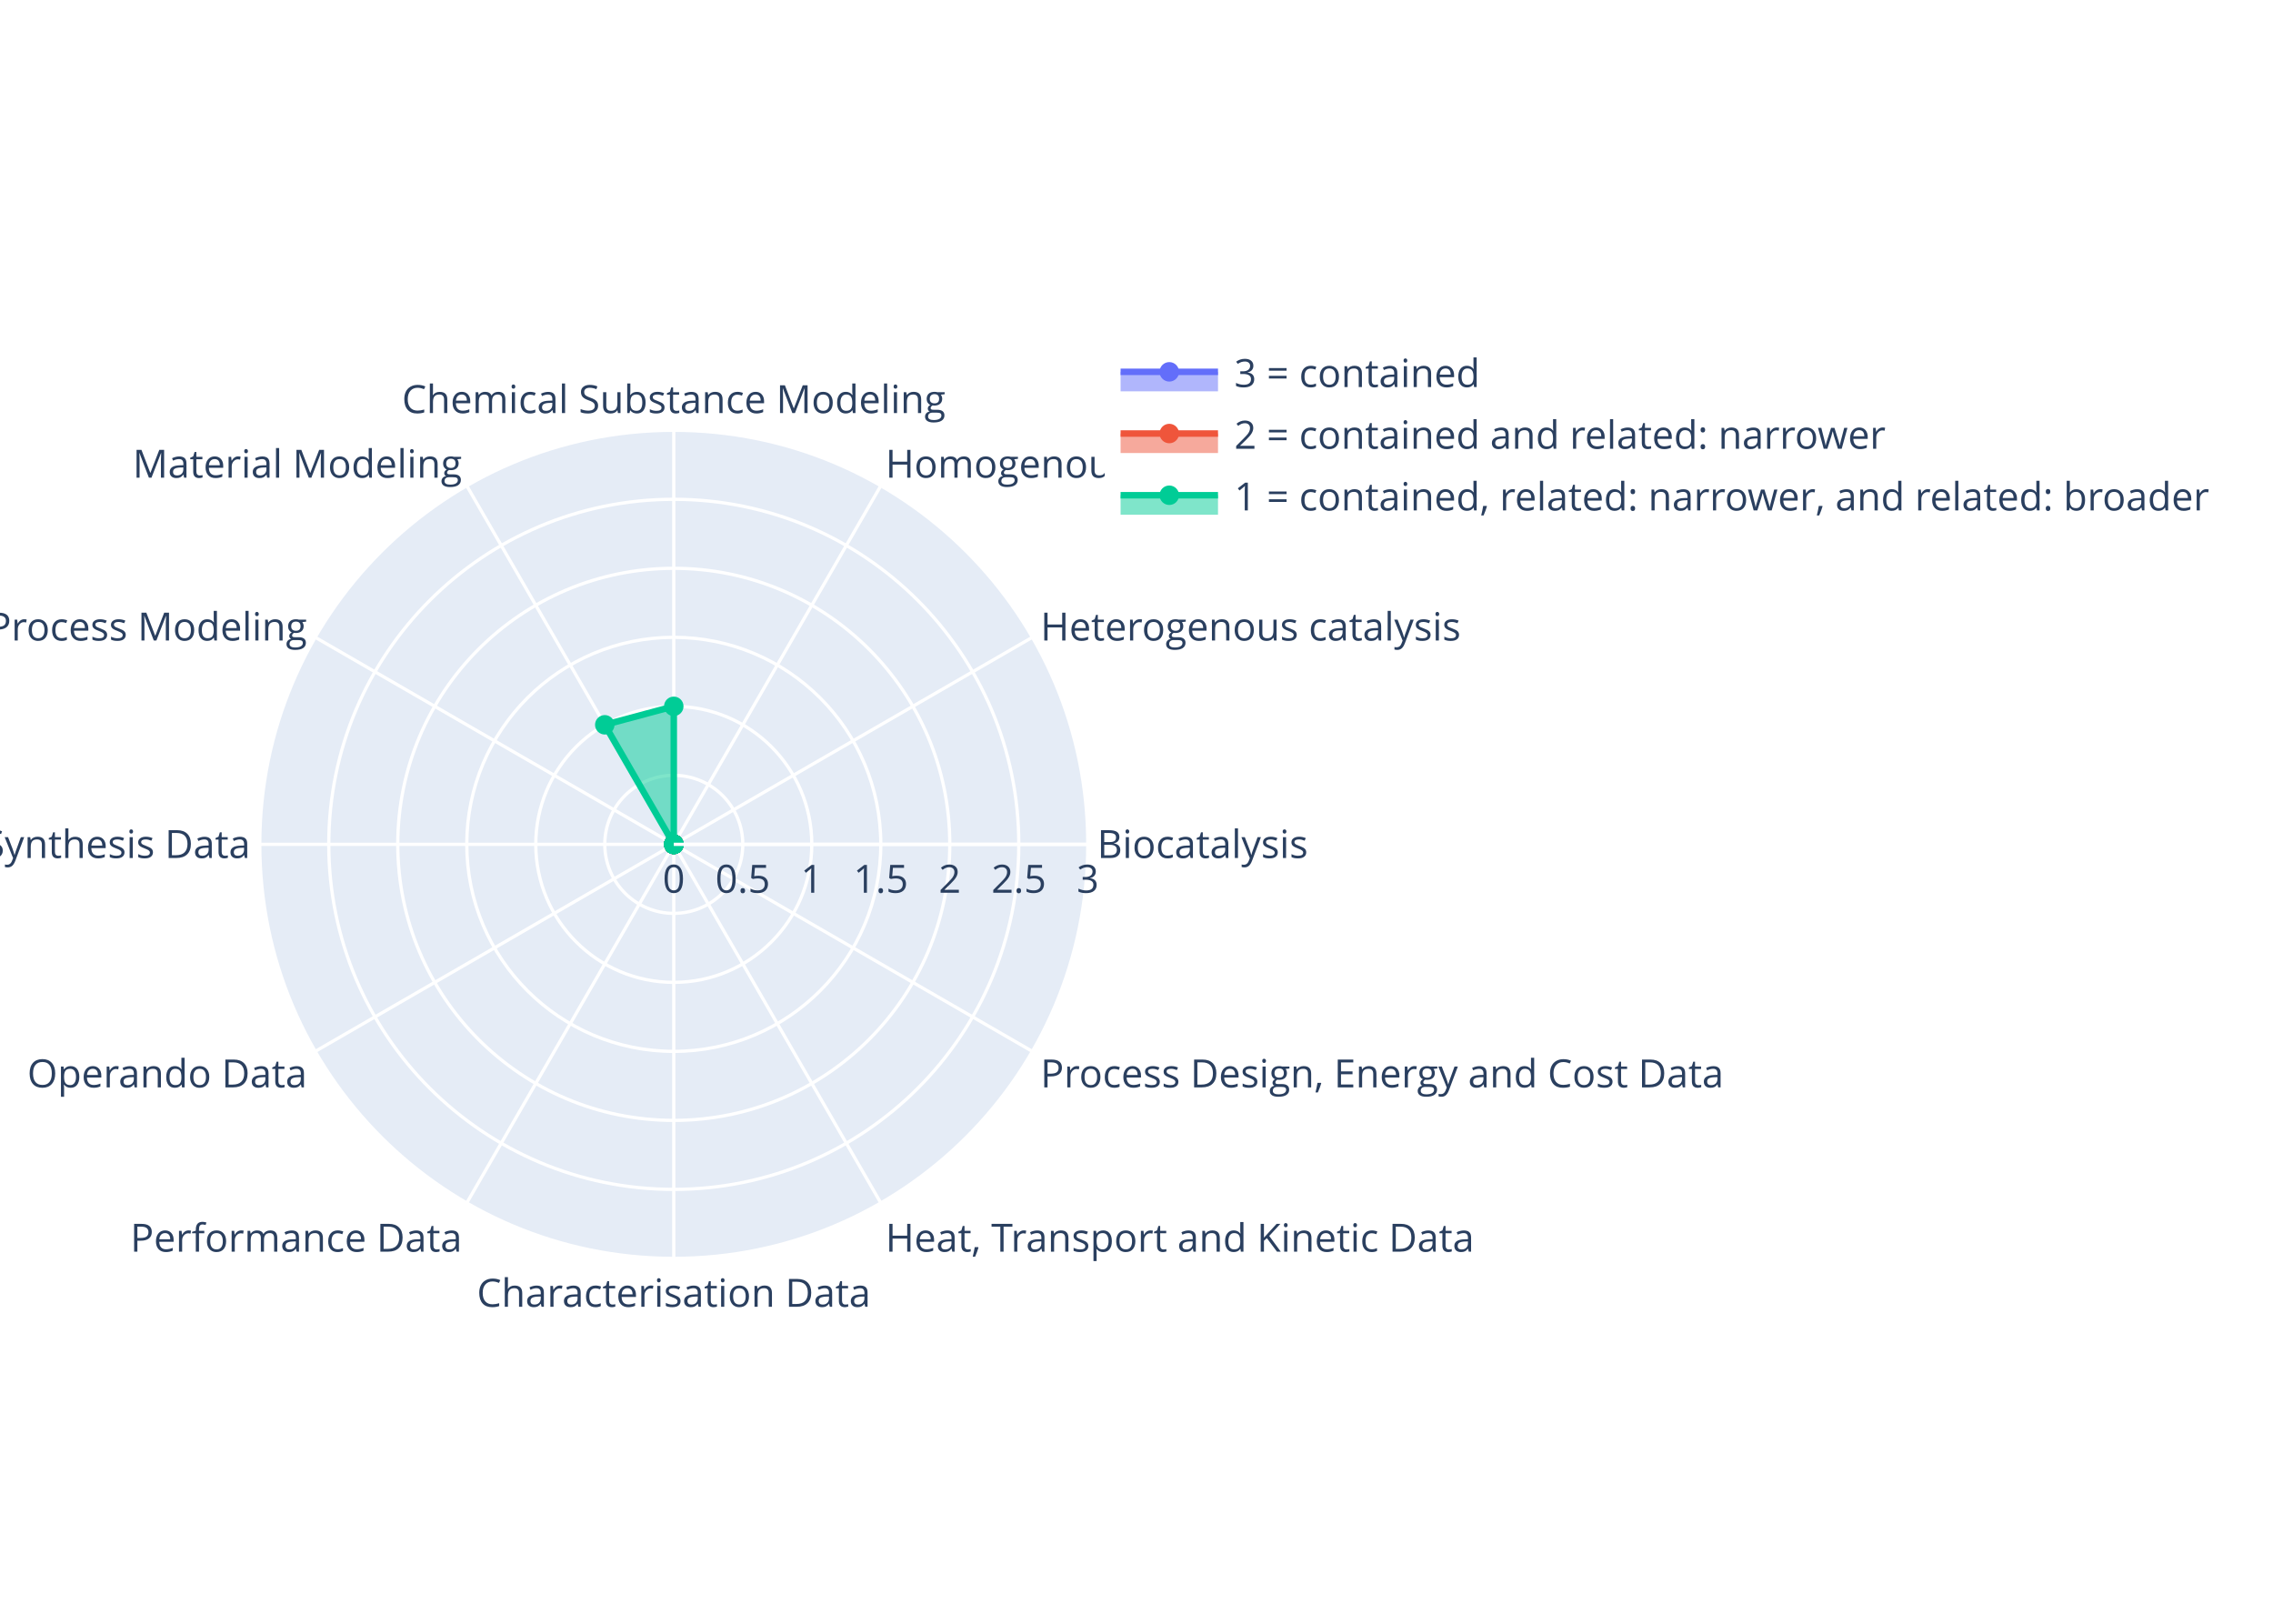
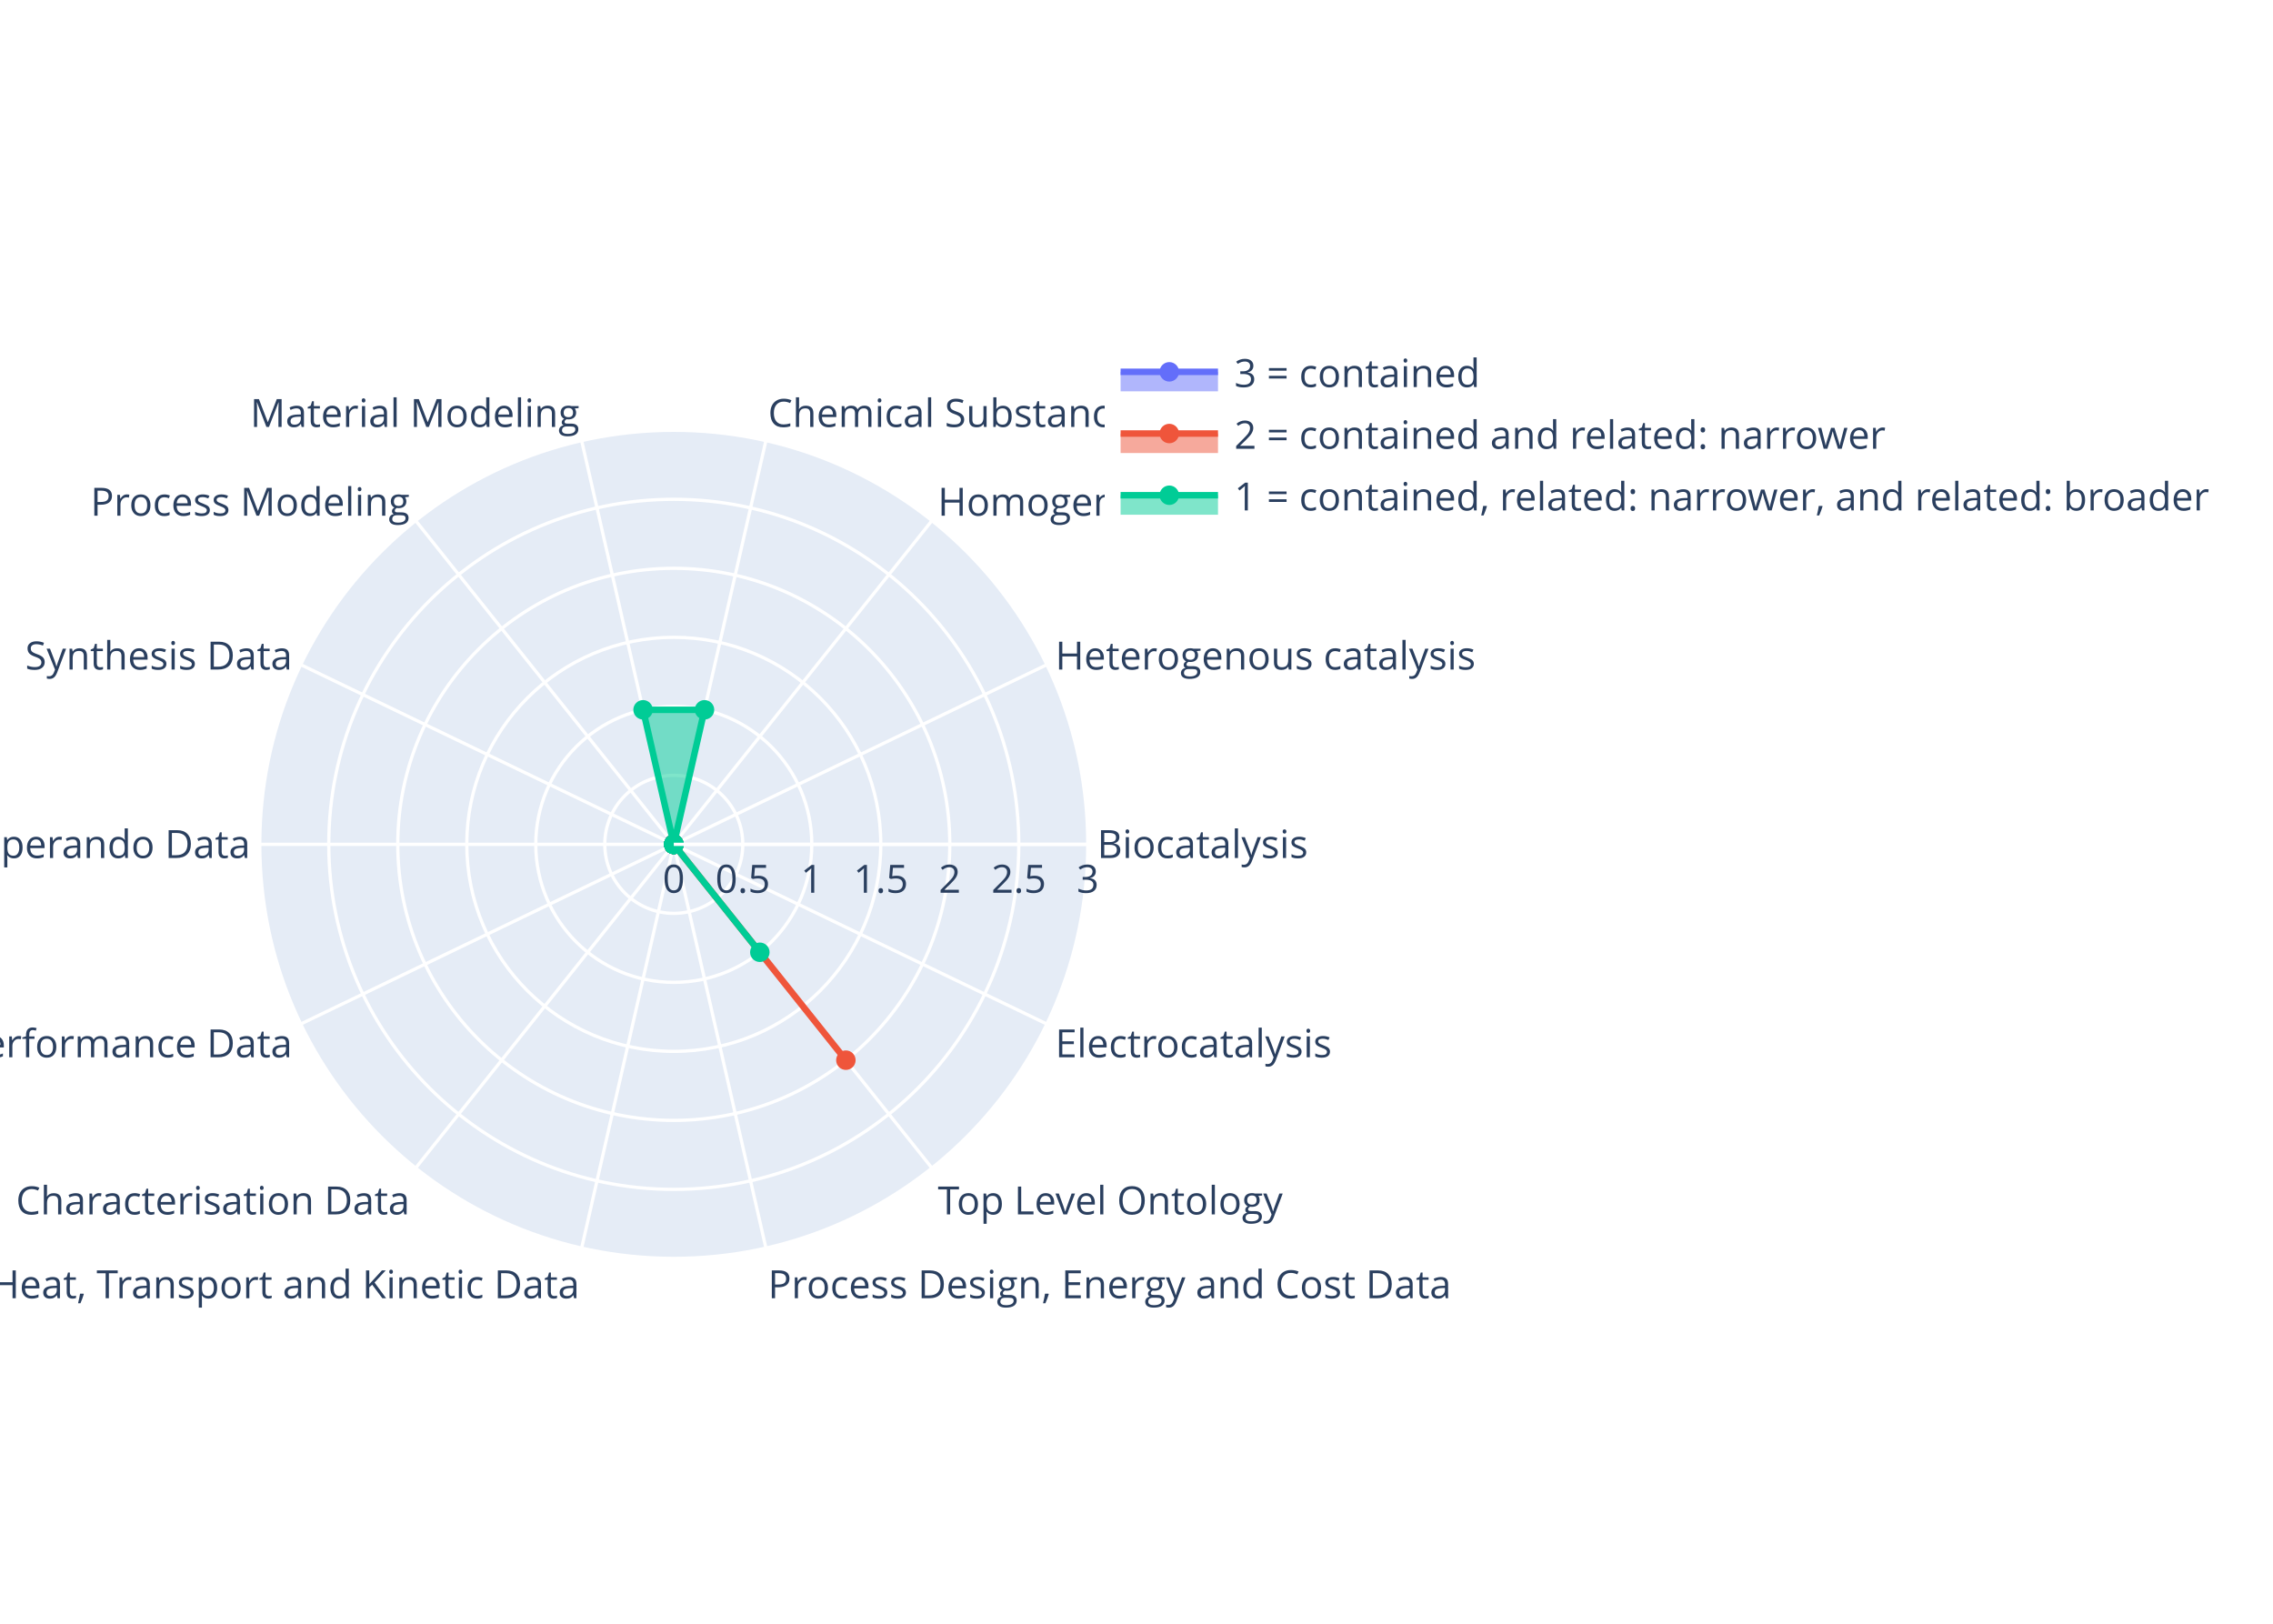
<svg xmlns="http://www.w3.org/2000/svg" class="main-svg" width="700" height="500" style="" viewBox="0 0 700 500">
  <rect x="0" y="0" width="700" height="500" style="fill: rgb(255, 255, 255); fill-opacity: 1;" />
-   <defs id="defs-9313b1">
+   <defs id="defs-1fc91d">
    <g class="clips">
-       <clipPath id="clip9313b1polar-for-traces">
+       <clipPath id="clip1fc91dpolar-for-traces">
        <path d="M127.5,0A127.5,127.5 0,1,0 -127.5,-1.5614246689128753e-14A127.5,127.5 0,1,0 127.5,3.122849337825751e-14Z" transform="translate(127.5,127.5)" />
      </clipPath>
    </g>
    <g class="gradients" />
    <g class="patterns" />
  </defs>
  <g class="bglayer" />
  <g class="layer-below">
    <g class="imagelayer" />
    <g class="shapelayer" />
  </g>
  <g class="cartesianlayer" />
  <g class="polarlayer">
    <g class="polar">
      <g class="polarsublayer draglayer" />
      <g class="polarsublayer plotbg">
        <path d="M127.5,0A127.5,127.5 0,1,0 -127.5,-1.5614246689128753e-14A127.5,127.5 0,1,0 127.5,3.122849337825751e-14Z" transform="translate(207.5,260)" style="fill: rgb(229, 236, 246); fill-opacity: 1;" />
      </g>
      <g class="polarsublayer backplot">
        <g class="maplayer" />
      </g>
      <g class="polarsublayer angular-grid" style="fill: none;">
        <path class="angularaxisgrid" d="M207.5,260L335,260" style="stroke: rgb(255, 255, 255); stroke-opacity: 1; stroke-width: 1px;" />
-         <path class="angularaxisgrid" d="M207.5,260L317.918,196.25" style="stroke: rgb(255, 255, 255); stroke-opacity: 1; stroke-width: 1px;" />
-         <path class="angularaxisgrid" d="M207.5,260L271.25,149.582" style="stroke: rgb(255, 255, 255); stroke-opacity: 1; stroke-width: 1px;" />
-         <path class="angularaxisgrid" d="M207.5,260L207.5,132.5" style="stroke: rgb(255, 255, 255); stroke-opacity: 1; stroke-width: 1px;" />
-         <path class="angularaxisgrid" d="M207.5,260L143.75,149.582" style="stroke: rgb(255, 255, 255); stroke-opacity: 1; stroke-width: 1px;" />
-         <path class="angularaxisgrid" d="M207.5,260L97.082,196.25" style="stroke: rgb(255, 255, 255); stroke-opacity: 1; stroke-width: 1px;" />
+         <path class="angularaxisgrid" d="M207.5,260L322.374,204.68" style="stroke: rgb(255, 255, 255); stroke-opacity: 1; stroke-width: 1px;" />
+         <path class="angularaxisgrid" d="M207.5,260L286.995,160.316" style="stroke: rgb(255, 255, 255); stroke-opacity: 1; stroke-width: 1px;" />
+         <path class="angularaxisgrid" d="M207.5,260L235.871,135.697" style="stroke: rgb(255, 255, 255); stroke-opacity: 1; stroke-width: 1px;" />
+         <path class="angularaxisgrid" d="M207.5,260L179.129,135.697" style="stroke: rgb(255, 255, 255); stroke-opacity: 1; stroke-width: 1px;" />
+         <path class="angularaxisgrid" d="M207.5,260L128.005,160.316" style="stroke: rgb(255, 255, 255); stroke-opacity: 1; stroke-width: 1px;" />
+         <path class="angularaxisgrid" d="M207.5,260L92.626,204.68" style="stroke: rgb(255, 255, 255); stroke-opacity: 1; stroke-width: 1px;" />
        <path class="angularaxisgrid" d="M207.5,260L80,260" style="stroke: rgb(255, 255, 255); stroke-opacity: 1; stroke-width: 1px;" />
-         <path class="angularaxisgrid" d="M207.5,260L97.082,323.75" style="stroke: rgb(255, 255, 255); stroke-opacity: 1; stroke-width: 1px;" />
-         <path class="angularaxisgrid" d="M207.5,260L143.75,370.418" style="stroke: rgb(255, 255, 255); stroke-opacity: 1; stroke-width: 1px;" />
-         <path class="angularaxisgrid" d="M207.5,260L207.5,387.5" style="stroke: rgb(255, 255, 255); stroke-opacity: 1; stroke-width: 1px;" />
-         <path class="angularaxisgrid" d="M207.5,260L271.25,370.418" style="stroke: rgb(255, 255, 255); stroke-opacity: 1; stroke-width: 1px;" />
-         <path class="angularaxisgrid" d="M207.5,260L317.918,323.75" style="stroke: rgb(255, 255, 255); stroke-opacity: 1; stroke-width: 1px;" />
+         <path class="angularaxisgrid" d="M207.5,260L92.626,315.32" style="stroke: rgb(255, 255, 255); stroke-opacity: 1; stroke-width: 1px;" />
+         <path class="angularaxisgrid" d="M207.5,260L128.005,359.684" style="stroke: rgb(255, 255, 255); stroke-opacity: 1; stroke-width: 1px;" />
+         <path class="angularaxisgrid" d="M207.5,260L179.129,384.303" style="stroke: rgb(255, 255, 255); stroke-opacity: 1; stroke-width: 1px;" />
+         <path class="angularaxisgrid" d="M207.5,260L235.871,384.303" style="stroke: rgb(255, 255, 255); stroke-opacity: 1; stroke-width: 1px;" />
+         <path class="angularaxisgrid" d="M207.5,260L286.995,359.684" style="stroke: rgb(255, 255, 255); stroke-opacity: 1; stroke-width: 1px;" />
+         <path class="angularaxisgrid" d="M207.5,260L322.374,315.32" style="stroke: rgb(255, 255, 255); stroke-opacity: 1; stroke-width: 1px;" />
      </g>
      <g class="polarsublayer radial-grid" transform="translate(207.5,260)" style="fill: none;">
        <path class="xgrid" d="M21.25,0A21.25,21.25 0,1,0 -21.25,-2.6023744481881254e-15A21.25,21.25 0,1,0 21.25,5.204748896376251e-15Z" style="stroke: rgb(255, 255, 255); stroke-opacity: 1; stroke-width: 1px;" />
        <path class="xgrid" d="M42.5,0A42.5,42.5 0,1,0 -42.5,-5.204748896376251e-15A42.5,42.5 0,1,0 42.5,1.0409497792752502e-14Z" style="stroke: rgb(255, 255, 255); stroke-opacity: 1; stroke-width: 1px;" />
        <path class="xgrid" d="M63.75,0A63.75,63.75 0,1,0 -63.75,-7.807123344564377e-15A63.75,63.75 0,1,0 63.75,1.5614246689128753e-14Z" style="stroke: rgb(255, 255, 255); stroke-opacity: 1; stroke-width: 1px;" />
        <path class="xgrid" d="M85,0A85,85 0,1,0 -85,-1.0409497792752502e-14A85,85 0,1,0 85,2.0818995585505004e-14Z" style="stroke: rgb(255, 255, 255); stroke-opacity: 1; stroke-width: 1px;" />
        <path class="xgrid" d="M106.25,0A106.25,106.25 0,1,0 -106.25,-1.3011872240940628e-14A106.25,106.25 0,1,0 106.25,2.6023744481881257e-14Z" style="stroke: rgb(255, 255, 255); stroke-opacity: 1; stroke-width: 1px;" />
      </g>
      <g class="polarsublayer frontplot" transform="translate(80,132.5)">
        <g class="barlayer" />
        <g class="scatterlayer">
-           <g class="trace scatter traceedff3c" style="stroke-miterlimit: 2; opacity: 1;">
-             <g class="fills" clip-path="url(#clip9313b1polar-for-traces)">
+           <g class="trace scatter traceb82280" style="stroke-miterlimit: 2; opacity: 1;">
+             <g class="fills" clip-path="url(#clip1fc91dpolar-for-traces)">
              <g>
-                 <path class="js-fill" d="M127.5,127.5L127.5,127.5L127.5,127.5L127.5,127.5L127.5,127.5L127.5,127.5L127.5,127.5L127.5,127.5L127.5,127.5L127.5,127.5L127.5,127.5L127.5,127.5L127.5,127.5Z" style="fill: rgb(99, 110, 250); fill-opacity: 0.5; stroke-width: 0;" />
+                 <path class="js-fill" d="M127.5,127.5L127.5,127.5L127.5,127.5L127.5,127.5L127.5,127.5L127.5,127.5L127.5,127.5L127.5,127.5L127.5,127.5L127.5,127.5L127.5,127.5L127.5,127.5L127.5,127.5L127.5,127.5L127.5,127.5Z" style="fill: rgb(99, 110, 250); fill-opacity: 0.5; stroke-width: 0;" />
              </g>
            </g>
            <g class="errorbars" />
            <g class="lines">
-               <path class="js-line" d="M127.5,127.5L127.5,127.5L127.5,127.5L127.5,127.5L127.5,127.5L127.5,127.5L127.5,127.5L127.5,127.5L127.5,127.5L127.5,127.5L127.5,127.5L127.5,127.5L127.5,127.5" clip-path="url(#clip9313b1polar-for-traces)" style="vector-effect: non-scaling-stroke; fill: none; stroke: rgb(99, 110, 250); stroke-opacity: 1; stroke-width: 2px; opacity: 1;" />
+               <path class="js-line" d="M127.5,127.5L127.5,127.5L127.5,127.5L127.5,127.5L127.5,127.5L127.5,127.5L127.5,127.5L127.5,127.5L127.5,127.5L127.5,127.5L127.5,127.5L127.5,127.5L127.5,127.5L127.5,127.5L127.5,127.5" clip-path="url(#clip1fc91dpolar-for-traces)" style="vector-effect: non-scaling-stroke; fill: none; stroke: rgb(99, 110, 250); stroke-opacity: 1; stroke-width: 2px; opacity: 1;" />
            </g>
            <g class="points">
              <path class="point" transform="translate(127.5,127.5)" d="M3,0A3,3 0 1,1 0,-3A3,3 0 0,1 3,0Z" style="opacity: 1; stroke-width: 0px; fill: rgb(99, 110, 250); fill-opacity: 1;" />
              <path class="point" transform="translate(127.5,127.5)" d="M3,0A3,3 0 1,1 0,-3A3,3 0 0,1 3,0Z" style="opacity: 1; stroke-width: 0px; fill: rgb(99, 110, 250); fill-opacity: 1;" />
              <path class="point" transform="translate(127.5,127.5)" d="M3,0A3,3 0 1,1 0,-3A3,3 0 0,1 3,0Z" style="opacity: 1; stroke-width: 0px; fill: rgb(99, 110, 250); fill-opacity: 1;" />
              <path class="point" transform="translate(127.5,127.5)" d="M3,0A3,3 0 1,1 0,-3A3,3 0 0,1 3,0Z" style="opacity: 1; stroke-width: 0px; fill: rgb(99, 110, 250); fill-opacity: 1;" />
              <path class="point" transform="translate(127.5,127.5)" d="M3,0A3,3 0 1,1 0,-3A3,3 0 0,1 3,0Z" style="opacity: 1; stroke-width: 0px; fill: rgb(99, 110, 250); fill-opacity: 1;" />
              <path class="point" transform="translate(127.5,127.5)" d="M3,0A3,3 0 1,1 0,-3A3,3 0 0,1 3,0Z" style="opacity: 1; stroke-width: 0px; fill: rgb(99, 110, 250); fill-opacity: 1;" />
              <path class="point" transform="translate(127.5,127.5)" d="M3,0A3,3 0 1,1 0,-3A3,3 0 0,1 3,0Z" style="opacity: 1; stroke-width: 0px; fill: rgb(99, 110, 250); fill-opacity: 1;" />
              <path class="point" transform="translate(127.5,127.5)" d="M3,0A3,3 0 1,1 0,-3A3,3 0 0,1 3,0Z" style="opacity: 1; stroke-width: 0px; fill: rgb(99, 110, 250); fill-opacity: 1;" />
              <path class="point" transform="translate(127.5,127.5)" d="M3,0A3,3 0 1,1 0,-3A3,3 0 0,1 3,0Z" style="opacity: 1; stroke-width: 0px; fill: rgb(99, 110, 250); fill-opacity: 1;" />
              <path class="point" transform="translate(127.5,127.5)" d="M3,0A3,3 0 1,1 0,-3A3,3 0 0,1 3,0Z" style="opacity: 1; stroke-width: 0px; fill: rgb(99, 110, 250); fill-opacity: 1;" />
              <path class="point" transform="translate(127.5,127.5)" d="M3,0A3,3 0 1,1 0,-3A3,3 0 0,1 3,0Z" style="opacity: 1; stroke-width: 0px; fill: rgb(99, 110, 250); fill-opacity: 1;" />
              <path class="point" transform="translate(127.5,127.5)" d="M3,0A3,3 0 1,1 0,-3A3,3 0 0,1 3,0Z" style="opacity: 1; stroke-width: 0px; fill: rgb(99, 110, 250); fill-opacity: 1;" />
              <path class="point" transform="translate(127.5,127.5)" d="M3,0A3,3 0 1,1 0,-3A3,3 0 0,1 3,0Z" style="opacity: 1; stroke-width: 0px; fill: rgb(99, 110, 250); fill-opacity: 1;" />
+               <path class="point" transform="translate(127.5,127.5)" d="M3,0A3,3 0 1,1 0,-3A3,3 0 0,1 3,0Z" style="opacity: 1; stroke-width: 0px; fill: rgb(99, 110, 250); fill-opacity: 1;" />
+               <path class="point" transform="translate(127.5,127.5)" d="M3,0A3,3 0 1,1 0,-3A3,3 0 0,1 3,0Z" style="opacity: 1; stroke-width: 0px; fill: rgb(99, 110, 250); fill-opacity: 1;" />
            </g>
            <g class="text" />
          </g>
-           <g class="trace scatter traced43cb8" style="stroke-miterlimit: 2; opacity: 1;">
-             <g class="fills" clip-path="url(#clip9313b1polar-for-traces)">
+           <g class="trace scatter trace2c891c" style="stroke-miterlimit: 2; opacity: 1;">
+             <g class="fills" clip-path="url(#clip1fc91dpolar-for-traces)">
              <g>
-                 <path class="js-fill" d="M127.5,127.5L127.5,127.5L127.5,127.5L127.5,127.5L127.5,127.5L127.5,127.5L127.5,127.5L127.5,127.5L127.5,127.5L127.5,127.5L127.5,127.5L127.5,127.5L127.5,127.5Z" style="fill: rgb(239, 85, 59); fill-opacity: 0.5; stroke-width: 0;" />
+                 <path class="js-fill" d="M127.5,127.5L127.5,127.5L127.5,127.5L127.5,127.5L127.5,127.5L127.5,127.5L127.5,127.5L127.5,127.5L127.5,127.5L127.5,127.5L127.5,127.5L127.5,127.5L180.5,193.96L127.5,127.5L127.5,127.5Z" style="fill: rgb(239, 85, 59); fill-opacity: 0.5; stroke-width: 0;" />
              </g>
            </g>
            <g class="errorbars" />
            <g class="lines">
-               <path class="js-line" d="M127.5,127.5L127.5,127.5L127.5,127.5L127.5,127.5L127.5,127.5L127.5,127.5L127.5,127.5L127.5,127.5L127.5,127.5L127.5,127.5L127.5,127.5L127.5,127.5L127.5,127.5" clip-path="url(#clip9313b1polar-for-traces)" style="vector-effect: non-scaling-stroke; fill: none; stroke: rgb(239, 85, 59); stroke-opacity: 1; stroke-width: 2px; opacity: 1;" />
+               <path class="js-line" d="M127.5,127.5L127.5,127.5L127.5,127.5L127.5,127.5L127.5,127.5L127.5,127.5L127.5,127.5L127.5,127.5L127.5,127.5L127.5,127.5L127.5,127.5L127.5,127.5L180.5,193.96L127.5,127.5L127.5,127.5" clip-path="url(#clip1fc91dpolar-for-traces)" style="vector-effect: non-scaling-stroke; fill: none; stroke: rgb(239, 85, 59); stroke-opacity: 1; stroke-width: 2px; opacity: 1;" />
            </g>
            <g class="points">
              <path class="point" transform="translate(127.5,127.5)" d="M3,0A3,3 0 1,1 0,-3A3,3 0 0,1 3,0Z" style="opacity: 1; stroke-width: 0px; fill: rgb(239, 85, 59); fill-opacity: 1;" />
              <path class="point" transform="translate(127.5,127.5)" d="M3,0A3,3 0 1,1 0,-3A3,3 0 0,1 3,0Z" style="opacity: 1; stroke-width: 0px; fill: rgb(239, 85, 59); fill-opacity: 1;" />
              <path class="point" transform="translate(127.5,127.5)" d="M3,0A3,3 0 1,1 0,-3A3,3 0 0,1 3,0Z" style="opacity: 1; stroke-width: 0px; fill: rgb(239, 85, 59); fill-opacity: 1;" />
              <path class="point" transform="translate(127.5,127.5)" d="M3,0A3,3 0 1,1 0,-3A3,3 0 0,1 3,0Z" style="opacity: 1; stroke-width: 0px; fill: rgb(239, 85, 59); fill-opacity: 1;" />
              <path class="point" transform="translate(127.5,127.5)" d="M3,0A3,3 0 1,1 0,-3A3,3 0 0,1 3,0Z" style="opacity: 1; stroke-width: 0px; fill: rgb(239, 85, 59); fill-opacity: 1;" />
              <path class="point" transform="translate(127.5,127.5)" d="M3,0A3,3 0 1,1 0,-3A3,3 0 0,1 3,0Z" style="opacity: 1; stroke-width: 0px; fill: rgb(239, 85, 59); fill-opacity: 1;" />
              <path class="point" transform="translate(127.5,127.5)" d="M3,0A3,3 0 1,1 0,-3A3,3 0 0,1 3,0Z" style="opacity: 1; stroke-width: 0px; fill: rgb(239, 85, 59); fill-opacity: 1;" />
              <path class="point" transform="translate(127.5,127.5)" d="M3,0A3,3 0 1,1 0,-3A3,3 0 0,1 3,0Z" style="opacity: 1; stroke-width: 0px; fill: rgb(239, 85, 59); fill-opacity: 1;" />
              <path class="point" transform="translate(127.5,127.5)" d="M3,0A3,3 0 1,1 0,-3A3,3 0 0,1 3,0Z" style="opacity: 1; stroke-width: 0px; fill: rgb(239, 85, 59); fill-opacity: 1;" />
              <path class="point" transform="translate(127.5,127.5)" d="M3,0A3,3 0 1,1 0,-3A3,3 0 0,1 3,0Z" style="opacity: 1; stroke-width: 0px; fill: rgb(239, 85, 59); fill-opacity: 1;" />
              <path class="point" transform="translate(127.5,127.5)" d="M3,0A3,3 0 1,1 0,-3A3,3 0 0,1 3,0Z" style="opacity: 1; stroke-width: 0px; fill: rgb(239, 85, 59); fill-opacity: 1;" />
              <path class="point" transform="translate(127.5,127.5)" d="M3,0A3,3 0 1,1 0,-3A3,3 0 0,1 3,0Z" style="opacity: 1; stroke-width: 0px; fill: rgb(239, 85, 59); fill-opacity: 1;" />
+               <path class="point" transform="translate(180.5,193.96)" d="M3,0A3,3 0 1,1 0,-3A3,3 0 0,1 3,0Z" style="opacity: 1; stroke-width: 0px; fill: rgb(239, 85, 59); fill-opacity: 1;" />
+               <path class="point" transform="translate(127.5,127.5)" d="M3,0A3,3 0 1,1 0,-3A3,3 0 0,1 3,0Z" style="opacity: 1; stroke-width: 0px; fill: rgb(239, 85, 59); fill-opacity: 1;" />
              <path class="point" transform="translate(127.5,127.5)" d="M3,0A3,3 0 1,1 0,-3A3,3 0 0,1 3,0Z" style="opacity: 1; stroke-width: 0px; fill: rgb(239, 85, 59); fill-opacity: 1;" />
            </g>
            <g class="text" />
          </g>
-           <g class="trace scatter trace115b1d" style="stroke-miterlimit: 2; opacity: 1;">
-             <g class="fills" clip-path="url(#clip9313b1polar-for-traces)">
+           <g class="trace scatter tracec97717" style="stroke-miterlimit: 2; opacity: 1;">
+             <g class="fills" clip-path="url(#clip1fc91dpolar-for-traces)">
              <g>
-                 <path class="js-fill" d="M127.5,127.5L127.5,127.5L127.5,127.5L127.5,85L106.25,90.69L127.5,127.5L127.5,127.5L127.5,127.5L127.5,127.5L127.5,127.5L127.5,127.5L127.5,127.5L127.5,127.5Z" style="fill: rgb(0, 204, 150); fill-opacity: 0.5; stroke-width: 0;" />
+                 <path class="js-fill" d="M127.5,127.5L127.5,127.5L127.5,127.5L136.96,86.07L118.04,86.07L127.5,127.5L127.5,127.5L127.5,127.5L127.5,127.5L127.5,127.5L127.5,127.5L127.5,127.5L154,160.73L127.5,127.5L127.5,127.5Z" style="fill: rgb(0, 204, 150); fill-opacity: 0.5; stroke-width: 0;" />
              </g>
            </g>
            <g class="errorbars" />
            <g class="lines">
-               <path class="js-line" d="M127.5,127.5L127.5,127.5L127.5,127.5L127.5,85L106.25,90.69L127.5,127.5L127.5,127.5L127.5,127.5L127.5,127.5L127.5,127.5L127.5,127.5L127.5,127.5L127.5,127.5" clip-path="url(#clip9313b1polar-for-traces)" style="vector-effect: non-scaling-stroke; fill: none; stroke: rgb(0, 204, 150); stroke-opacity: 1; stroke-width: 2px; opacity: 1;" />
+               <path class="js-line" d="M127.5,127.5L127.5,127.5L127.5,127.5L136.96,86.07L118.04,86.07L127.5,127.5L127.5,127.5L127.5,127.5L127.5,127.5L127.5,127.5L127.5,127.5L127.5,127.5L154,160.73L127.5,127.5L127.5,127.5" clip-path="url(#clip1fc91dpolar-for-traces)" style="vector-effect: non-scaling-stroke; fill: none; stroke: rgb(0, 204, 150); stroke-opacity: 1; stroke-width: 2px; opacity: 1;" />
            </g>
            <g class="points">
              <path class="point" transform="translate(127.5,127.5)" d="M3,0A3,3 0 1,1 0,-3A3,3 0 0,1 3,0Z" style="opacity: 1; stroke-width: 0px; fill: rgb(0, 204, 150); fill-opacity: 1;" />
              <path class="point" transform="translate(127.5,127.5)" d="M3,0A3,3 0 1,1 0,-3A3,3 0 0,1 3,0Z" style="opacity: 1; stroke-width: 0px; fill: rgb(0, 204, 150); fill-opacity: 1;" />
              <path class="point" transform="translate(127.5,127.5)" d="M3,0A3,3 0 1,1 0,-3A3,3 0 0,1 3,0Z" style="opacity: 1; stroke-width: 0px; fill: rgb(0, 204, 150); fill-opacity: 1;" />
-               <path class="point" transform="translate(127.5,85)" d="M3,0A3,3 0 1,1 0,-3A3,3 0 0,1 3,0Z" style="opacity: 1; stroke-width: 0px; fill: rgb(0, 204, 150); fill-opacity: 1;" />
-               <path class="point" transform="translate(106.25,90.69)" d="M3,0A3,3 0 1,1 0,-3A3,3 0 0,1 3,0Z" style="opacity: 1; stroke-width: 0px; fill: rgb(0, 204, 150); fill-opacity: 1;" />
-               <path class="point" transform="translate(127.5,127.5)" d="M3,0A3,3 0 1,1 0,-3A3,3 0 0,1 3,0Z" style="opacity: 1; stroke-width: 0px; fill: rgb(0, 204, 150); fill-opacity: 1;" />
-               <path class="point" transform="translate(127.5,127.5)" d="M3,0A3,3 0 1,1 0,-3A3,3 0 0,1 3,0Z" style="opacity: 1; stroke-width: 0px; fill: rgb(0, 204, 150); fill-opacity: 1;" />
-               <path class="point" transform="translate(127.5,127.5)" d="M3,0A3,3 0 1,1 0,-3A3,3 0 0,1 3,0Z" style="opacity: 1; stroke-width: 0px; fill: rgb(0, 204, 150); fill-opacity: 1;" />
-               <path class="point" transform="translate(127.5,127.5)" d="M3,0A3,3 0 1,1 0,-3A3,3 0 0,1 3,0Z" style="opacity: 1; stroke-width: 0px; fill: rgb(0, 204, 150); fill-opacity: 1;" />
-               <path class="point" transform="translate(127.5,127.5)" d="M3,0A3,3 0 1,1 0,-3A3,3 0 0,1 3,0Z" style="opacity: 1; stroke-width: 0px; fill: rgb(0, 204, 150); fill-opacity: 1;" />
-               <path class="point" transform="translate(127.5,127.5)" d="M3,0A3,3 0 1,1 0,-3A3,3 0 0,1 3,0Z" style="opacity: 1; stroke-width: 0px; fill: rgb(0, 204, 150); fill-opacity: 1;" />
+               <path class="point" transform="translate(136.96,86.07)" d="M3,0A3,3 0 1,1 0,-3A3,3 0 0,1 3,0Z" style="opacity: 1; stroke-width: 0px; fill: rgb(0, 204, 150); fill-opacity: 1;" />
+               <path class="point" transform="translate(118.04,86.07)" d="M3,0A3,3 0 1,1 0,-3A3,3 0 0,1 3,0Z" style="opacity: 1; stroke-width: 0px; fill: rgb(0, 204, 150); fill-opacity: 1;" />
+               <path class="point" transform="translate(127.5,127.5)" d="M3,0A3,3 0 1,1 0,-3A3,3 0 0,1 3,0Z" style="opacity: 1; stroke-width: 0px; fill: rgb(0, 204, 150); fill-opacity: 1;" />
+               <path class="point" transform="translate(127.5,127.5)" d="M3,0A3,3 0 1,1 0,-3A3,3 0 0,1 3,0Z" style="opacity: 1; stroke-width: 0px; fill: rgb(0, 204, 150); fill-opacity: 1;" />
+               <path class="point" transform="translate(127.5,127.5)" d="M3,0A3,3 0 1,1 0,-3A3,3 0 0,1 3,0Z" style="opacity: 1; stroke-width: 0px; fill: rgb(0, 204, 150); fill-opacity: 1;" />
+               <path class="point" transform="translate(127.5,127.5)" d="M3,0A3,3 0 1,1 0,-3A3,3 0 0,1 3,0Z" style="opacity: 1; stroke-width: 0px; fill: rgb(0, 204, 150); fill-opacity: 1;" />
+               <path class="point" transform="translate(127.5,127.5)" d="M3,0A3,3 0 1,1 0,-3A3,3 0 0,1 3,0Z" style="opacity: 1; stroke-width: 0px; fill: rgb(0, 204, 150); fill-opacity: 1;" />
+               <path class="point" transform="translate(127.5,127.5)" d="M3,0A3,3 0 1,1 0,-3A3,3 0 0,1 3,0Z" style="opacity: 1; stroke-width: 0px; fill: rgb(0, 204, 150); fill-opacity: 1;" />
+               <path class="point" transform="translate(127.5,127.5)" d="M3,0A3,3 0 1,1 0,-3A3,3 0 0,1 3,0Z" style="opacity: 1; stroke-width: 0px; fill: rgb(0, 204, 150); fill-opacity: 1;" />
+               <path class="point" transform="translate(154,160.73)" d="M3,0A3,3 0 1,1 0,-3A3,3 0 0,1 3,0Z" style="opacity: 1; stroke-width: 0px; fill: rgb(0, 204, 150); fill-opacity: 1;" />
              <path class="point" transform="translate(127.5,127.5)" d="M3,0A3,3 0 1,1 0,-3A3,3 0 0,1 3,0Z" style="opacity: 1; stroke-width: 0px; fill: rgb(0, 204, 150); fill-opacity: 1;" />
              <path class="point" transform="translate(127.5,127.5)" d="M3,0A3,3 0 1,1 0,-3A3,3 0 0,1 3,0Z" style="opacity: 1; stroke-width: 0px; fill: rgb(0, 204, 150); fill-opacity: 1;" />
            </g>
            <g class="text" />
          </g>
        </g>
      </g>
      <g class="polarsublayer angular-line">
        <path d="M127.5,0A127.5,127.5 0,1,0 -127.5,-1.5614246689128753e-14A127.5,127.5 0,1,0 127.5,3.122849337825751e-14Z" transform="translate(207.5,260)" stroke-width="1" style="fill: none; stroke: rgb(255, 255, 255); stroke-opacity: 1;" />
      </g>
      <g class="polarsublayer radial-line">
        <line x1="0" y1="0" x2="127.5" y2="0" transform="translate(207.5,260)" stroke-width="1" style="fill: none; stroke: rgb(255, 255, 255); stroke-opacity: 1;" />
      </g>
      <g class="polarsublayer angular-axis">
        <g class="angularaxistick">
          <text text-anchor="start" x="2.9" y="4.2" transform="translate(335,260)" style="font-family: 'Open Sans', verdana, arial, sans-serif; font-size: 12px; fill: rgb(42, 63, 95); fill-opacity: 1; white-space: pre; opacity: 1;">Biocatalysis</text>
        </g>
        <g class="angularaxistick">
-           <text text-anchor="start" x="2.511" y="0.987" transform="translate(317.9182,196.25)" style="font-family: 'Open Sans', verdana, arial, sans-serif; font-size: 12px; fill: rgb(42, 63, 95); fill-opacity: 1; white-space: pre; opacity: 1;">Heterogenous catalysis</text>
-         </g>
-         <g class="angularaxistick">
-           <text text-anchor="start" x="1.45" y="-2.49" transform="translate(271.25,149.5818)" style="font-family: 'Open Sans', verdana, arial, sans-serif; font-size: 12px; fill: rgb(42, 63, 95); fill-opacity: 1; white-space: pre; opacity: 1;">Homogenous catalysis</text>
-         </g>
-         <g class="angularaxistick">
-           <text text-anchor="middle" x="1.7757378587636624e-16" y="-5.3" transform="translate(207.5,132.5)" style="font-family: 'Open Sans', verdana, arial, sans-serif; font-size: 12px; fill: rgb(42, 63, 95); fill-opacity: 1; white-space: pre; opacity: 1;">Chemical Substance Modeling</text>
-         </g>
-         <g class="angularaxistick">
-           <text text-anchor="end" x="-1.45" y="-2.49" transform="translate(143.75,149.5818)" style="font-family: 'Open Sans', verdana, arial, sans-serif; font-size: 12px; fill: rgb(42, 63, 95); fill-opacity: 1; white-space: pre; opacity: 1;">Material Modeling</text>
-         </g>
-         <g class="angularaxistick">
-           <text text-anchor="end" x="-2.511" y="0.987" transform="translate(97.08176,196.25)" style="font-family: 'Open Sans', verdana, arial, sans-serif; font-size: 12px; fill: rgb(42, 63, 95); fill-opacity: 1; white-space: pre; opacity: 1;">Process Modeling</text>
-         </g>
-         <g class="angularaxistick">
-           <text text-anchor="end" x="-2.9" y="4.2" transform="translate(80,260)" style="font-family: 'Open Sans', verdana, arial, sans-serif; font-size: 12px; fill: rgb(42, 63, 95); fill-opacity: 1; white-space: pre; opacity: 1;">Synthesis Data</text>
-         </g>
-         <g class="angularaxistick">
-           <text text-anchor="end" x="-2.511" y="11.087" transform="translate(97.08176,323.75)" style="font-family: 'Open Sans', verdana, arial, sans-serif; font-size: 12px; fill: rgb(42, 63, 95); fill-opacity: 1; white-space: pre; opacity: 1;">Operando Data</text>
-         </g>
-         <g class="angularaxistick">
-           <text text-anchor="end" x="-1.45" y="15.004" transform="translate(143.75,370.4182)" style="font-family: 'Open Sans', verdana, arial, sans-serif; font-size: 12px; fill: rgb(42, 63, 95); fill-opacity: 1; white-space: pre; opacity: 1;">Performance Data</text>
-         </g>
-         <g class="angularaxistick">
-           <text text-anchor="middle" x="-5.327213576290987e-16" y="14.9" transform="translate(207.5,387.5)" style="font-family: 'Open Sans', verdana, arial, sans-serif; font-size: 12px; fill: rgb(42, 63, 95); fill-opacity: 1; white-space: pre; opacity: 1;">Characterisation Data</text>
-         </g>
-         <g class="angularaxistick">
-           <text text-anchor="start" x="1.45" y="15.004" transform="translate(271.25,370.4182)" style="font-family: 'Open Sans', verdana, arial, sans-serif; font-size: 12px; fill: rgb(42, 63, 95); fill-opacity: 1; white-space: pre; opacity: 1;">Heat, Transport and Kinetic Data</text>
-         </g>
-         <g class="angularaxistick">
-           <text text-anchor="start" x="2.511" y="11.087" transform="translate(317.9182,323.75)" style="font-family: 'Open Sans', verdana, arial, sans-serif; font-size: 12px; fill: rgb(42, 63, 95); fill-opacity: 1; white-space: pre; opacity: 1;">Process Design, Energy and Cost Data</text>
+           <text text-anchor="start" x="2.613" y="1.484" transform="translate(322.3735,204.6798)" style="font-family: 'Open Sans', verdana, arial, sans-serif; font-size: 12px; fill: rgb(42, 63, 95); fill-opacity: 1; white-space: pre; opacity: 1;">Heterogenous catalysis</text>
+         </g>
+         <g class="angularaxistick">
+           <text text-anchor="start" x="1.808" y="-1.525" transform="translate(286.9949,160.3165)" style="font-family: 'Open Sans', verdana, arial, sans-serif; font-size: 12px; fill: rgb(42, 63, 95); fill-opacity: 1; white-space: pre; opacity: 1;">Homogenous catalysis</text>
+         </g>
+         <g class="angularaxistick">
+           <text text-anchor="start" x="0.645" y="-4.233" transform="translate(235.8714,135.6967)" style="font-family: 'Open Sans', verdana, arial, sans-serif; font-size: 12px; fill: rgb(42, 63, 95); fill-opacity: 1; white-space: pre; opacity: 1;">Chemical Substance Modeling</text>
+         </g>
+         <g class="angularaxistick">
+           <text text-anchor="end" x="-0.645" y="-4.233" transform="translate(179.1286,135.6967)" style="font-family: 'Open Sans', verdana, arial, sans-serif; font-size: 12px; fill: rgb(42, 63, 95); fill-opacity: 1; white-space: pre; opacity: 1;">Material Modeling</text>
+         </g>
+         <g class="angularaxistick">
+           <text text-anchor="end" x="-1.808" y="-1.525" transform="translate(128.0051,160.3165)" style="font-family: 'Open Sans', verdana, arial, sans-serif; font-size: 12px; fill: rgb(42, 63, 95); fill-opacity: 1; white-space: pre; opacity: 1;">Process Modeling</text>
+         </g>
+         <g class="angularaxistick">
+           <text text-anchor="end" x="-2.613" y="1.484" transform="translate(92.62647,204.6798)" style="font-family: 'Open Sans', verdana, arial, sans-serif; font-size: 12px; fill: rgb(42, 63, 95); fill-opacity: 1; white-space: pre; opacity: 1;">Synthesis Data</text>
+         </g>
+         <g class="angularaxistick">
+           <text text-anchor="end" x="-2.9" y="4.2" transform="translate(80,260)" style="font-family: 'Open Sans', verdana, arial, sans-serif; font-size: 12px; fill: rgb(42, 63, 95); fill-opacity: 1; white-space: pre; opacity: 1;">Operando Data</text>
+         </g>
+         <g class="angularaxistick">
+           <text text-anchor="end" x="-2.613" y="10.249" transform="translate(92.62647,315.3202)" style="font-family: 'Open Sans', verdana, arial, sans-serif; font-size: 12px; fill: rgb(42, 63, 95); fill-opacity: 1; white-space: pre; opacity: 1;">Performance Data</text>
+         </g>
+         <g class="angularaxistick">
+           <text text-anchor="end" x="-1.808" y="14.268" transform="translate(128.0051,359.6835)" style="font-family: 'Open Sans', verdana, arial, sans-serif; font-size: 12px; fill: rgb(42, 63, 95); fill-opacity: 1; white-space: pre; opacity: 1;">Characterisation Data</text>
+         </g>
+         <g class="angularaxistick">
+           <text text-anchor="end" x="-0.645" y="15.461" transform="translate(179.1286,384.3033)" style="font-family: 'Open Sans', verdana, arial, sans-serif; font-size: 12px; fill: rgb(42, 63, 95); fill-opacity: 1; white-space: pre; opacity: 1;">Heat, Transport and Kinetic Data</text>
+         </g>
+         <g class="angularaxistick">
+           <text text-anchor="start" x="0.645" y="15.461" transform="translate(235.8714,384.3033)" style="font-family: 'Open Sans', verdana, arial, sans-serif; font-size: 12px; fill: rgb(42, 63, 95); fill-opacity: 1; white-space: pre; opacity: 1;">Process Design, Energy and Cost Data</text>
+         </g>
+         <g class="angularaxistick">
+           <text text-anchor="start" x="1.808" y="14.268" transform="translate(286.9949,359.6835)" style="font-family: 'Open Sans', verdana, arial, sans-serif; font-size: 12px; fill: rgb(42, 63, 95); fill-opacity: 1; white-space: pre; opacity: 1;">Top Level Ontology</text>
+         </g>
+         <g class="angularaxistick">
+           <text text-anchor="start" x="2.613" y="10.249" transform="translate(322.3735,315.3202)" style="font-family: 'Open Sans', verdana, arial, sans-serif; font-size: 12px; fill: rgb(42, 63, 95); fill-opacity: 1; white-space: pre; opacity: 1;">Electrocatalysis</text>
        </g>
      </g>
      <g class="polarsublayer radial-axis" transform="translate(207.5,260)">
        <g class="xtick">
          <text text-anchor="middle" x="0" y="14.9" transform="" style="font-family: 'Open Sans', verdana, arial, sans-serif; font-size: 12px; fill: rgb(42, 63, 95); fill-opacity: 1; white-space: pre; opacity: 1;">0</text>
        </g>
        <g class="xtick">
          <text text-anchor="middle" x="0" y="14.9" transform="translate(21.25,0)" style="font-family: 'Open Sans', verdana, arial, sans-serif; font-size: 12px; fill: rgb(42, 63, 95); fill-opacity: 1; white-space: pre; opacity: 1;">0.5</text>
        </g>
        <g class="xtick">
          <text text-anchor="middle" x="0" y="14.9" transform="translate(42.5,0)" style="font-family: 'Open Sans', verdana, arial, sans-serif; font-size: 12px; fill: rgb(42, 63, 95); fill-opacity: 1; white-space: pre; opacity: 1;">1</text>
        </g>
        <g class="xtick">
          <text text-anchor="middle" x="0" y="14.9" transform="translate(63.75,0)" style="font-family: 'Open Sans', verdana, arial, sans-serif; font-size: 12px; fill: rgb(42, 63, 95); fill-opacity: 1; white-space: pre; opacity: 1;">1.5</text>
        </g>
        <g class="xtick">
          <text text-anchor="middle" x="0" y="14.9" transform="translate(85,0)" style="font-family: 'Open Sans', verdana, arial, sans-serif; font-size: 12px; fill: rgb(42, 63, 95); fill-opacity: 1; white-space: pre; opacity: 1;">2</text>
        </g>
        <g class="xtick">
          <text text-anchor="middle" x="0" y="14.9" transform="translate(106.25,0)" style="font-family: 'Open Sans', verdana, arial, sans-serif; font-size: 12px; fill: rgb(42, 63, 95); fill-opacity: 1; white-space: pre; opacity: 1;">2.5</text>
        </g>
        <g class="xtick">
          <text text-anchor="middle" x="0" y="14.9" transform="translate(127.5,0)" style="font-family: 'Open Sans', verdana, arial, sans-serif; font-size: 12px; fill: rgb(42, 63, 95); fill-opacity: 1; white-space: pre; opacity: 1;">3</text>
        </g>
      </g>
    </g>
  </g>
  <g class="smithlayer" />
  <g class="ternarylayer" />
  <g class="geolayer" />
  <g class="funnelarealayer" />
  <g class="pielayer" />
  <g class="iciclelayer" />
  <g class="treemaplayer" />
  <g class="sunburstlayer" />
  <g class="glimages" />
-   <defs id="topdefs-9313b1">
+   <defs id="topdefs-1fc91d">
    <g class="clips" />
-     <clipPath id="legend9313b1">
+     <clipPath id="legend1fc91d">
      <rect width="348" height="67" x="0" y="0" />
    </clipPath>
  </defs>
  <g class="layer-above">
    <g class="imagelayer" />
    <g class="shapelayer" />
  </g>
  <g class="infolayer">
    <g class="legend" pointer-events="all" transform="translate(340.1,100)">
      <rect class="bg" shape-rendering="crispEdges" width="348" height="67" x="0" y="0" style="stroke: rgb(68, 68, 68); stroke-opacity: 1; fill: rgb(255, 255, 255); fill-opacity: 1; stroke-width: 0px;" />
-       <g class="scrollbox" transform="" clip-path="url(#legend9313b1)">
+       <g class="scrollbox" transform="" clip-path="url(#legend1fc91d)">
        <g class="groups">
          <g class="traces" transform="translate(0,14.5)" style="opacity: 1;">
            <text class="legendtext" text-anchor="start" x="40" y="4.68" style="font-family: 'Open Sans', verdana, arial, sans-serif; font-size: 12px; fill: rgb(42, 63, 95); fill-opacity: 1; white-space: pre;">3 = contained</text>
            <g class="layers" style="opacity: 1;">
              <g class="legendfill">
                <path class="js-fill" d="M5,0h30v6h-30z" style="stroke-width: 0; fill: rgb(99, 110, 250); fill-opacity: 0.5;" />
              </g>
              <g class="legendlines">
                <path class="js-line" d="M5,0h30" style="fill: none; stroke: rgb(99, 110, 250); stroke-opacity: 1; stroke-width: 2px;" />
              </g>
              <g class="legendsymbols">
                <g class="legendpoints">
                  <path class="scatterpts" transform="translate(20,0)" d="M3,0A3,3 0 1,1 0,-3A3,3 0 0,1 3,0Z" style="opacity: 1; stroke-width: 0px; fill: rgb(99, 110, 250); fill-opacity: 1;" />
                </g>
              </g>
            </g>
            <rect class="legendtoggle" x="0" y="-9.5" width="342.562" height="19" style="fill: rgb(0, 0, 0); fill-opacity: 0;" />
          </g>
          <g class="traces" transform="translate(0,33.5)" style="opacity: 1;">
            <text class="legendtext" text-anchor="start" x="40" y="4.68" style="font-family: 'Open Sans', verdana, arial, sans-serif; font-size: 12px; fill: rgb(42, 63, 95); fill-opacity: 1; white-space: pre;">2 = contained and related: narrower</text>
            <g class="layers" style="opacity: 1;">
              <g class="legendfill">
                <path class="js-fill" d="M5,0h30v6h-30z" style="stroke-width: 0; fill: rgb(239, 85, 59); fill-opacity: 0.5;" />
              </g>
              <g class="legendlines">
                <path class="js-line" d="M5,0h30" style="fill: none; stroke: rgb(239, 85, 59); stroke-opacity: 1; stroke-width: 2px;" />
              </g>
              <g class="legendsymbols">
                <g class="legendpoints">
                  <path class="scatterpts" transform="translate(20,0)" d="M3,0A3,3 0 1,1 0,-3A3,3 0 0,1 3,0Z" style="opacity: 1; stroke-width: 0px; fill: rgb(239, 85, 59); fill-opacity: 1;" />
                </g>
              </g>
            </g>
            <rect class="legendtoggle" x="0" y="-9.5" width="342.562" height="19" style="fill: rgb(0, 0, 0); fill-opacity: 0;" />
          </g>
          <g class="traces" transform="translate(0,52.5)" style="opacity: 1;">
            <text class="legendtext" text-anchor="start" x="40" y="4.68" style="font-family: 'Open Sans', verdana, arial, sans-serif; font-size: 12px; fill: rgb(42, 63, 95); fill-opacity: 1; white-space: pre;">1 = contained, related: narrower, and related: broader</text>
            <g class="layers" style="opacity: 1;">
              <g class="legendfill">
                <path class="js-fill" d="M5,0h30v6h-30z" style="stroke-width: 0; fill: rgb(0, 204, 150); fill-opacity: 0.5;" />
              </g>
              <g class="legendlines">
                <path class="js-line" d="M5,0h30" style="fill: none; stroke: rgb(0, 204, 150); stroke-opacity: 1; stroke-width: 2px;" />
              </g>
              <g class="legendsymbols">
                <g class="legendpoints">
                  <path class="scatterpts" transform="translate(20,0)" d="M3,0A3,3 0 1,1 0,-3A3,3 0 0,1 3,0Z" style="opacity: 1; stroke-width: 0px; fill: rgb(0, 204, 150); fill-opacity: 1;" />
                </g>
              </g>
            </g>
            <rect class="legendtoggle" x="0" y="-9.5" width="342.562" height="19" style="fill: rgb(0, 0, 0); fill-opacity: 0;" />
          </g>
        </g>
      </g>
      <rect class="scrollbar" rx="20" ry="3" width="0" height="0" x="0" y="0" style="fill: rgb(128, 139, 164); fill-opacity: 1;" />
    </g>
    <g class="g-gtitle" />
    <g class="g-polartitle" />
  </g>
</svg>
